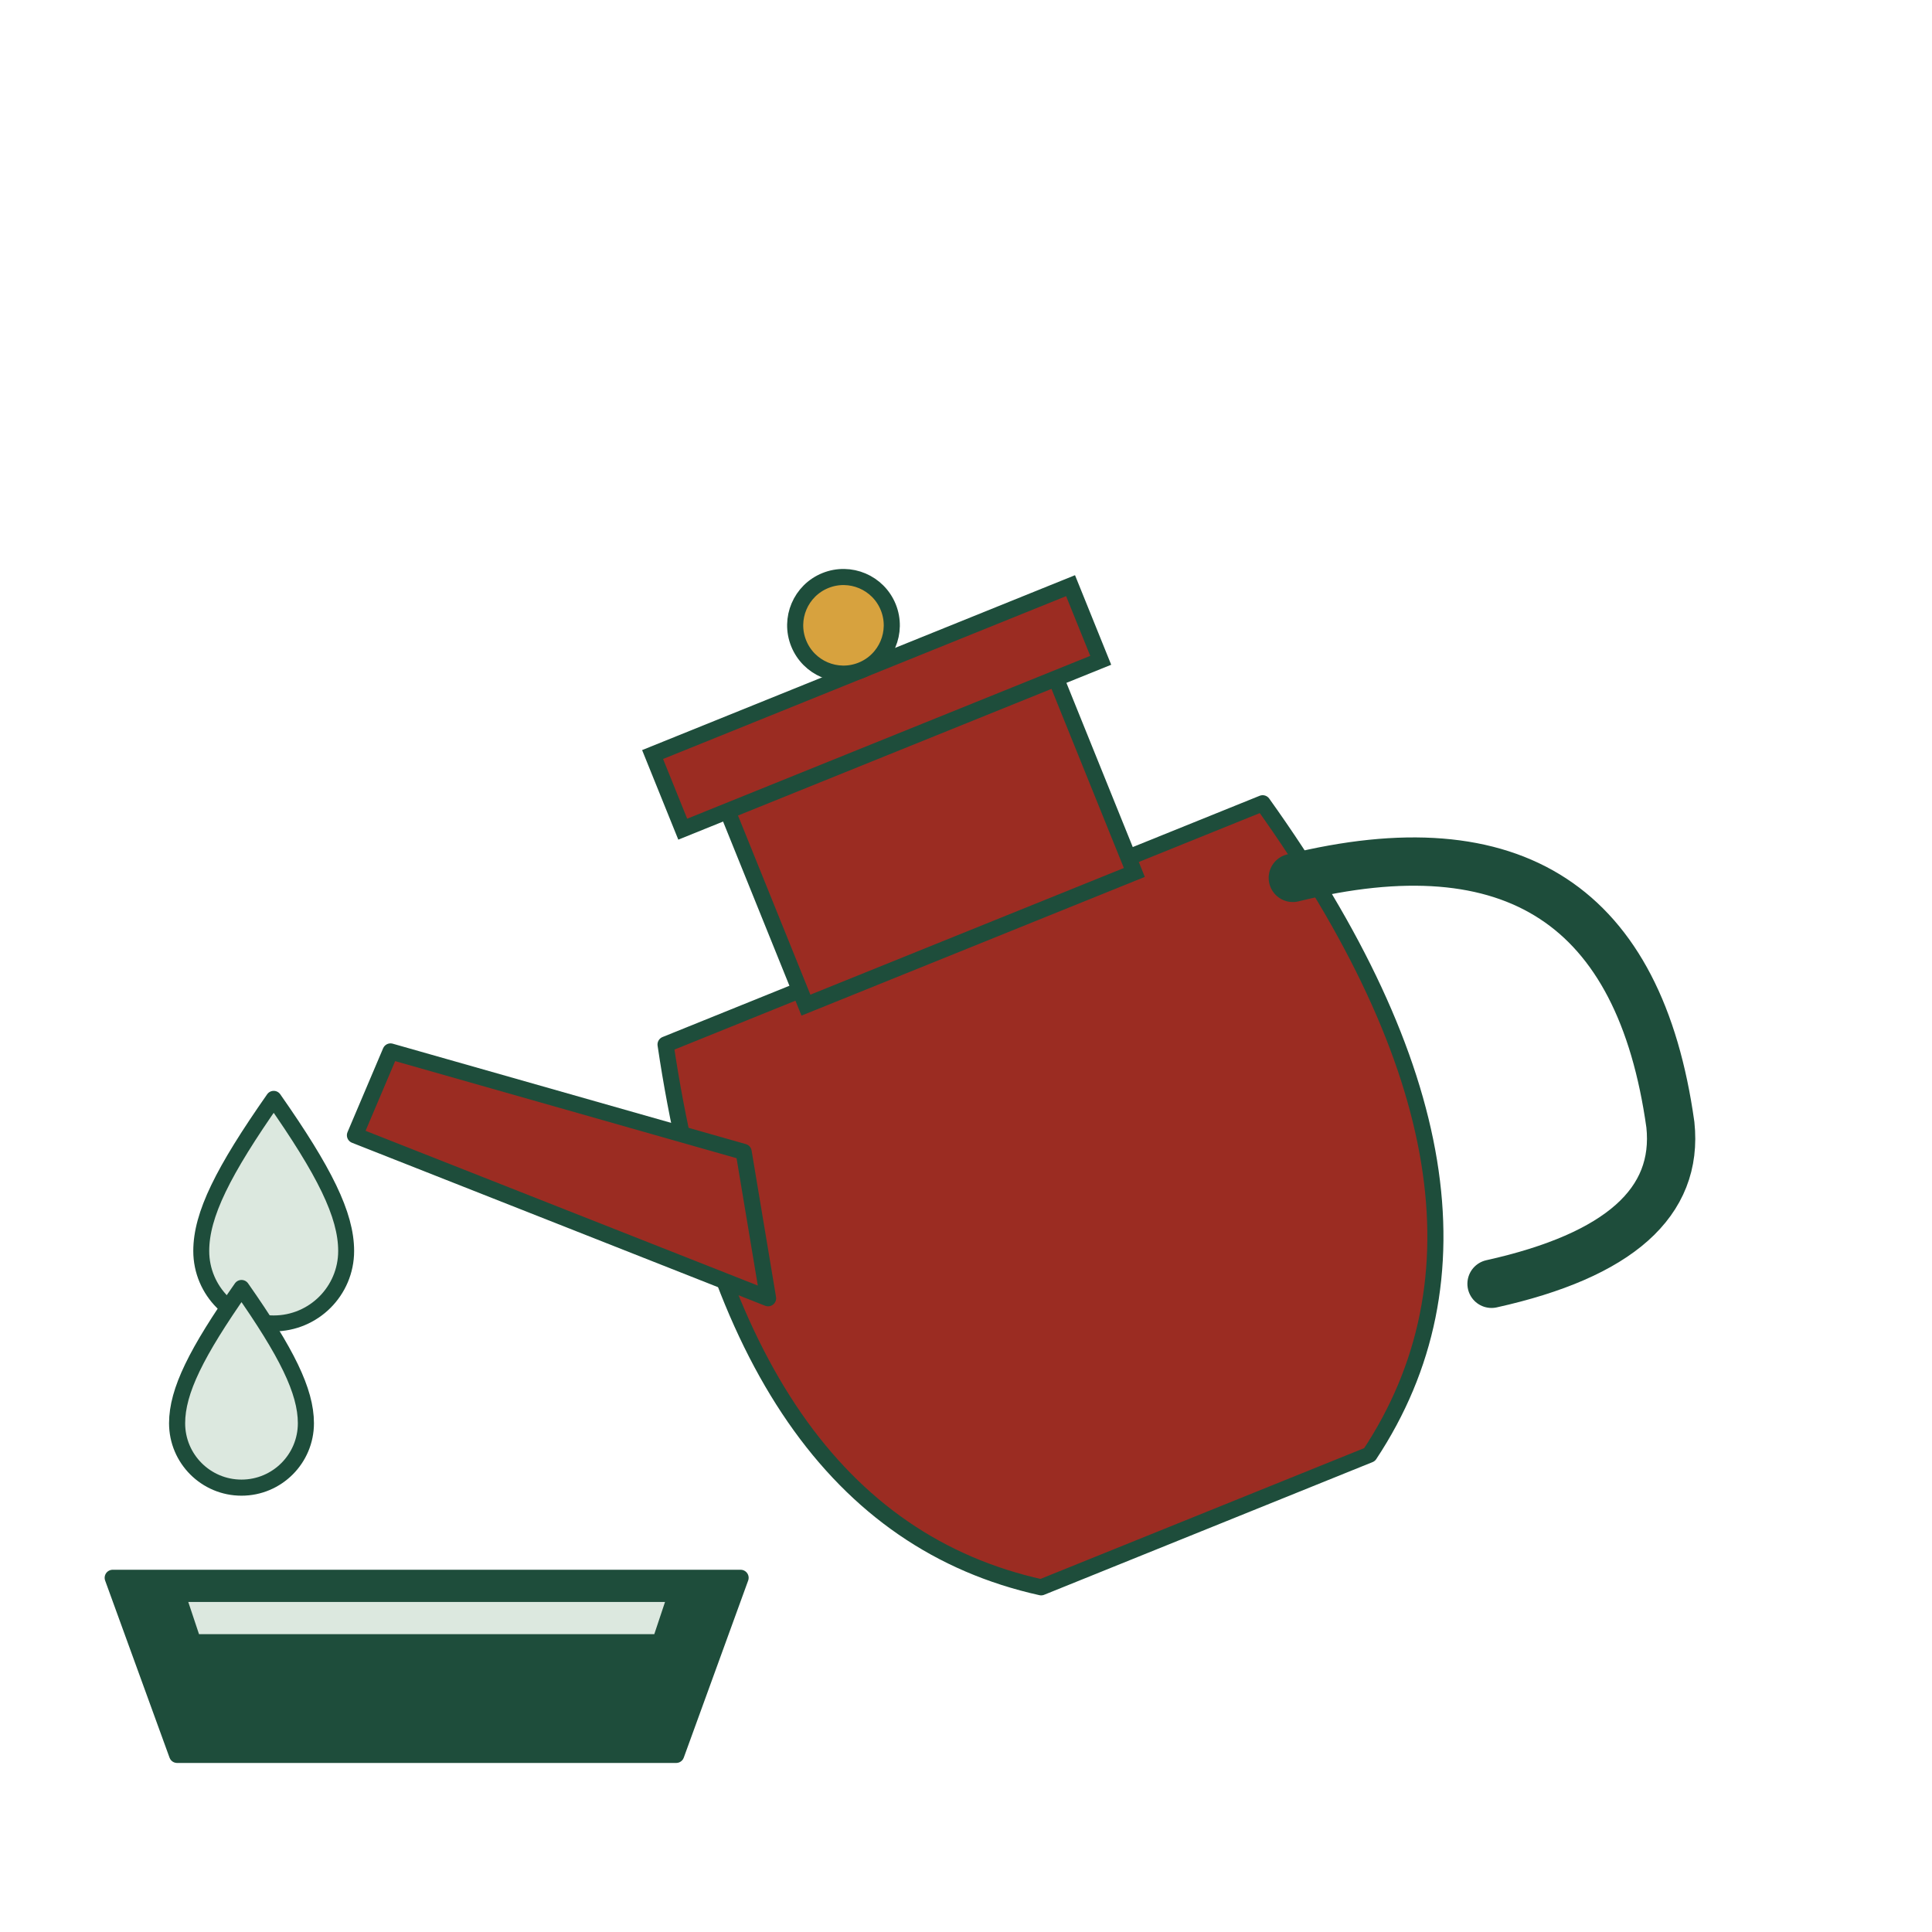
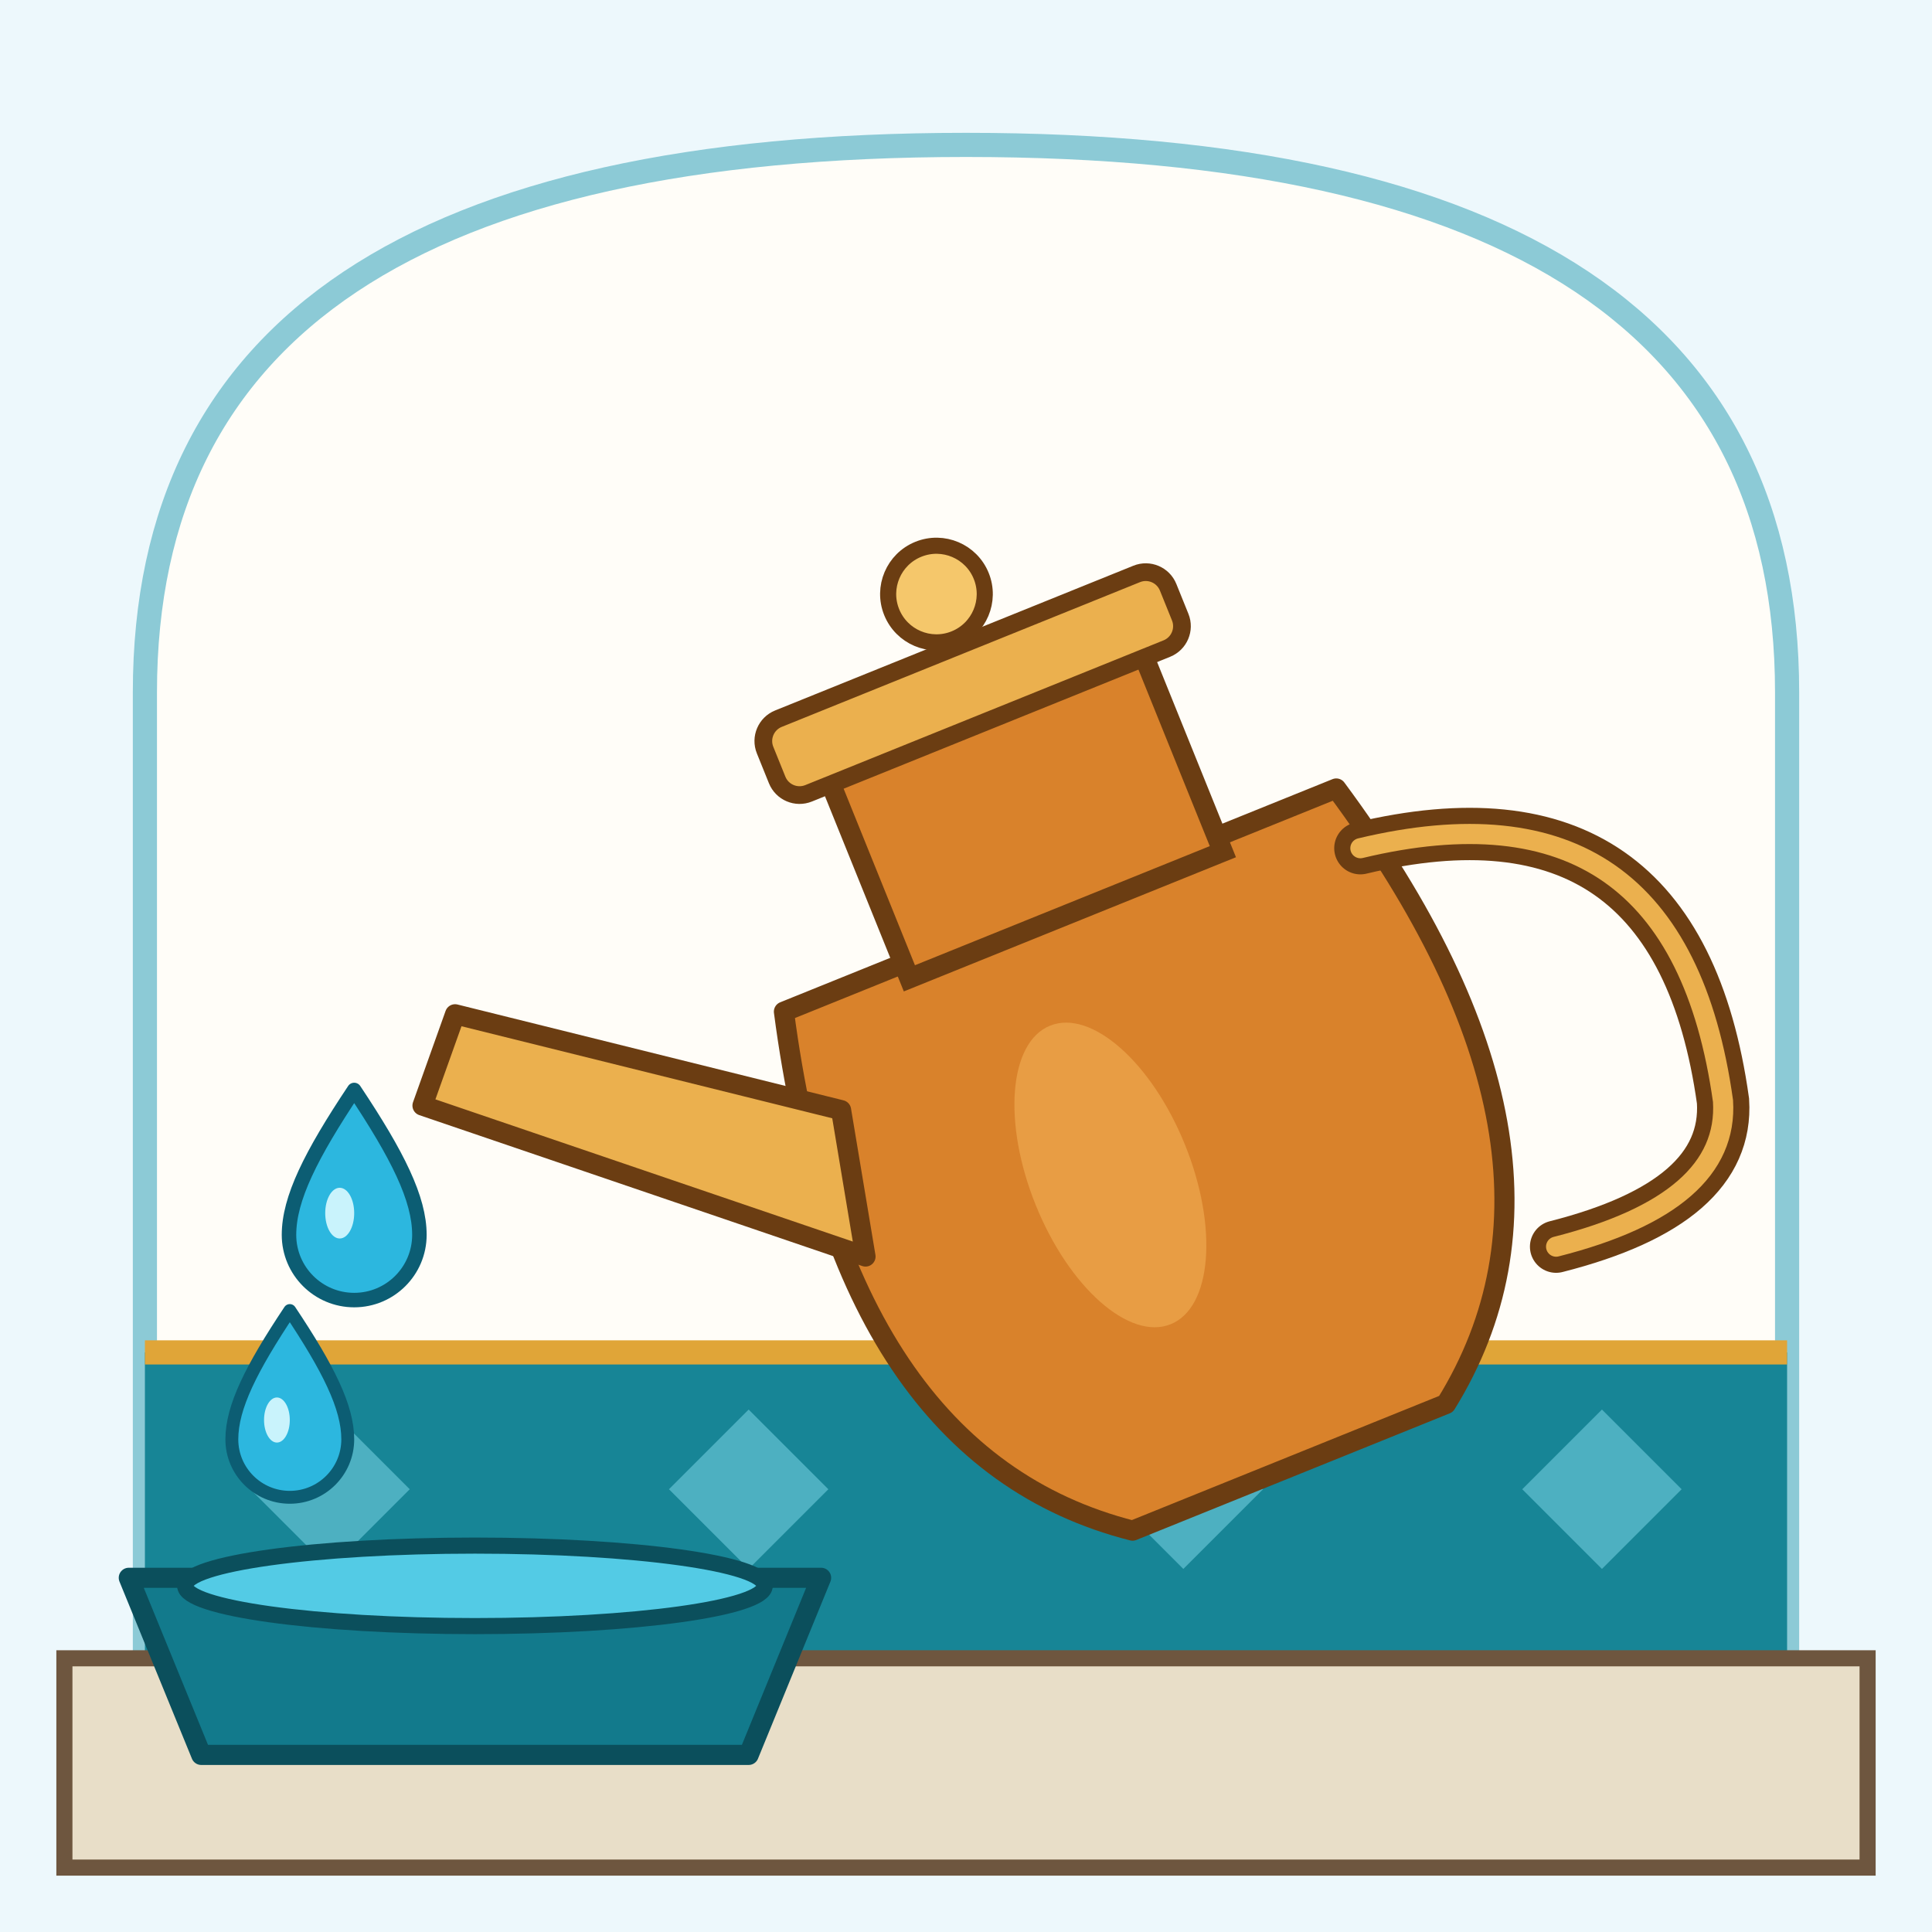
<svg xmlns="http://www.w3.org/2000/svg" viewBox="0 0 240 240">
-   <g transform="translate(14 0) rotate(-22 120 150)">
-     <path d="M80 112 Q66 170 98 192 H142 Q174 170 160 112 Z" fill="#9B2C22" stroke="#1E4D3B" stroke-width="2" stroke-linecap="round" stroke-linejoin="round" />
-     <rect x="98" y="86" width="44" height="28" rx="0" fill="#9B2C22" stroke="#1E4D3B" stroke-width="2" />
-     <rect x="92" y="78" width="56" height="10" rx="0" fill="#9B2C22" stroke="#1E4D3B" stroke-width="2" />
-     <circle cx="120" cy="72" r="6" fill="#D7A23E" stroke="#1E4D3B" stroke-width="2" />
-     <path d="M84 128 L48 100 L40 108 L80 146 Z" fill="#9B2C22" stroke="#1E4D3B" stroke-width="2" stroke-linecap="round" stroke-linejoin="round" />
-     <path d="M160 122 Q202 128 192 168 Q188 182 164 178" fill="none" stroke="#1E4D3B" stroke-width="6" stroke-linecap="round" stroke-linejoin="round" />
+   <rect x="0" y="0" width="240" height="240" fill="#EDF8FC" />
+   <path d="M18 206 V86 Q18 18 120 18 Q222 18 222 86 V206 Z" fill="#FFFDF8" stroke="#8CCAD6" stroke-width="3" />
+   <rect x="18" y="168" width="204" height="38" fill="#178596" />
+   <path d="M18 168 H222" stroke="#E0A538" stroke-width="3" />
+   <rect x="34" y="178" width="14" height="14" transform="rotate(45 41 185)" fill="#7AD4E4" opacity="0.55" />
+   <rect x="86" y="178" width="14" height="14" transform="rotate(45 93 185)" fill="#7AD4E4" opacity="0.55" />
+   <rect x="140" y="178" width="14" height="14" transform="rotate(45 147 185)" fill="#7AD4E4" opacity="0.55" />
+   <rect x="192" y="178" width="14" height="14" transform="rotate(45 199 185)" fill="#7AD4E4" opacity="0.55" />
+   <rect x="8" y="206" width="224" height="26" fill="#E8DEC8" stroke="#6E563F" stroke-width="2" />
+   <g transform="translate(22 0) rotate(-22 120 140)">
+     <path d="M84 110 Q70 164 100 186 H142 Q172 164 158 110 Z" fill="#D9822B" stroke="#6B3D12" stroke-width="2.5" stroke-linejoin="round" />
+     <ellipse cx="114" cy="144" rx="10" ry="20" fill="#F4B259" opacity="0.55" />
+     <rect x="100" y="84" width="42" height="28" fill="#D9822B" stroke="#6B3D12" stroke-width="2.5" />
+     <rect x="94" y="76" width="54" height="10" rx="3" fill="#EBB04E" stroke="#6B3D12" stroke-width="2.2" />
+     <circle cx="121" cy="69" r="6" fill="#F5C76B" stroke="#6B3D12" stroke-width="2" />
+     <path d="M86 124 L46 95 L38 104 L82 142 Z" fill="#EBB04E" stroke="#6B3D12" stroke-width="2.5" stroke-linejoin="round" />
+     <path d="M158 118 Q198 124 188 164 Q184 176 162 173" fill="none" stroke="#6B3D12" stroke-width="6.5" stroke-linecap="round" />
+     <path d="M158 118 Q198 124 188 164 Q184 176 162 173" fill="none" stroke="#EBB04E" stroke-width="2.5" stroke-linecap="round" />
  </g>
-   <path transform="translate(34 150) scale(0.9)" d="M0 -15 C 7 -5 10 1 10 6 A10 10 0 0 1 -10 6 C -10 1 -7 -5 0 -15 Z" fill="#DCE8DF" stroke="#1E4D3B" stroke-width="2.2" stroke-linejoin="round" />
-   <path transform="translate(30 172) scale(0.8)" d="M0 -15 C 7 -5 10 1 10 6 A10 10 0 0 1 -10 6 C -10 1 -7 -5 0 -15 Z" fill="#DCE8DF" stroke="#1E4D3B" stroke-width="2.5" stroke-linejoin="round" />
-   <path d="M14 196 H92 L84 218 H22 Z" fill="#1E4D3B" stroke="#1E4D3B" stroke-width="2" stroke-linecap="round" stroke-linejoin="round" />
-   <path d="M22 198 H84 L82 204 H24 Z" fill="#DCE8DF" stroke="#1E4D3B" stroke-width="2" stroke-linecap="round" stroke-linejoin="round" />
+   <path transform="translate(44 148) scale(0.9)" d="M0 -14 C6 -5 9 1 9 6 A9 9 0 0 1 -9 6 C-9 1 -6 -5 0 -14 Z" fill="#2CB7DF" stroke="#0C5D73" stroke-width="2" stroke-linejoin="round" />
+   <ellipse cx="42.2" cy="150.7" rx="1.8" ry="3.15" fill="#C9F3FC" />
+   <path transform="translate(36 174) scale(0.8)" d="M0 -14 C6 -5 9 1 9 6 A9 9 0 0 1 -9 6 C-9 1 -6 -5 0 -14 Z" fill="#2CB7DF" stroke="#0C5D73" stroke-width="2" stroke-linejoin="round" />
+   <ellipse cx="34.4" cy="176.4" rx="1.6" ry="2.8" fill="#C9F3FC" />
+   <path d="M16 196 H102 L93 218 H25 Z" fill="#127A8C" stroke="#0B4F5C" stroke-width="2.5" stroke-linejoin="round" />
+   <ellipse cx="59" cy="197" rx="36" ry="5" fill="#53CBE5" stroke="#0B4F5C" stroke-width="2" />
</svg>
